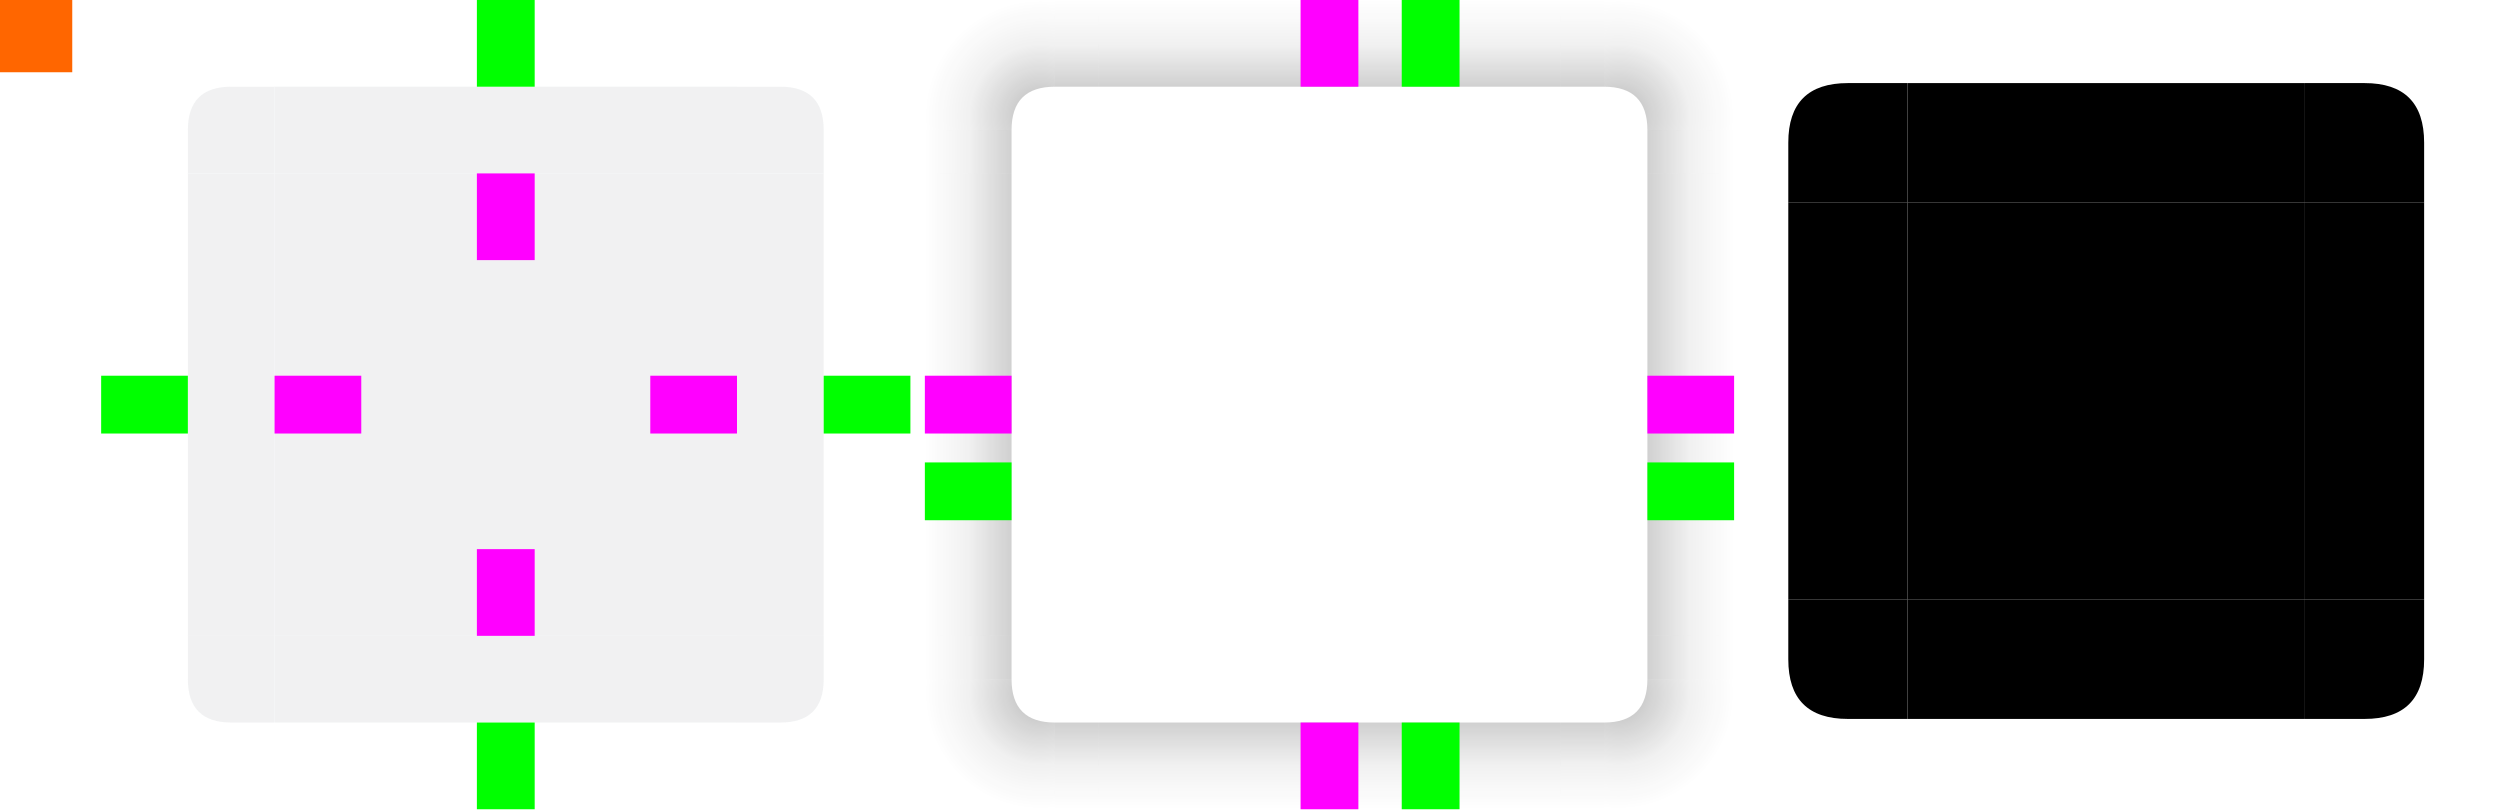
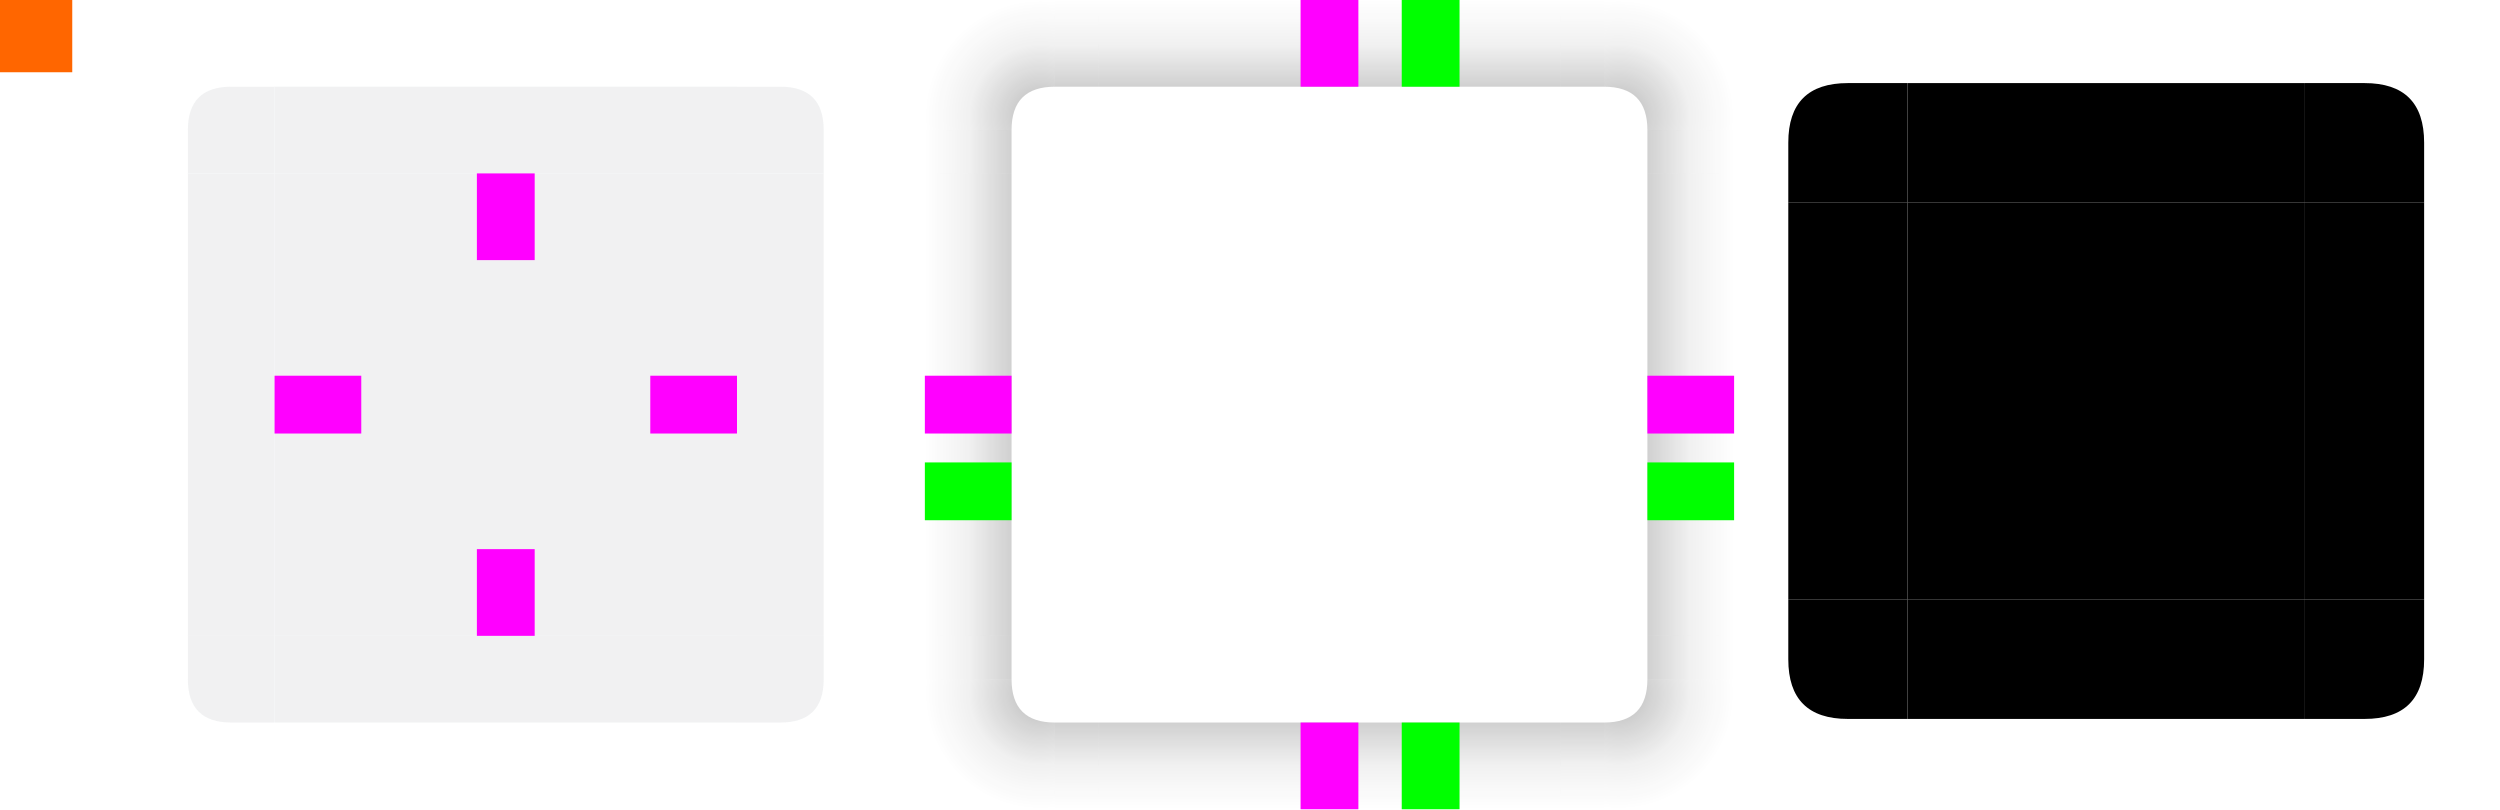
<svg xmlns="http://www.w3.org/2000/svg" xmlns:xlink="http://www.w3.org/1999/xlink" width="173" height="56" viewBox="0 0 173 56" id="svg2" version="1.1">
  <style type="text/css" id="current-color-scheme">
      .ColorScheme-Text {
        color:#31363b;
        stop-color:#31363b;
      }
      .ColorScheme-Background {
        color:#eff0f1;
        stop-color:#eff0f1;
      }
      .ColorScheme-Highlight {
        color:#3daee9;
        stop-color:#3daee9;
      }
      .ColorScheme-ViewText {
        color:#31363b;
        stop-color:#31363b;
      }
      .ColorScheme-ViewBackground {
        color:#fcfcfc;
        stop-color:#fcfcfc;
      }
      .ColorScheme-ViewHover {
        color:#93cee9;
        stop-color:#93cee9;
      }
      .ColorScheme-ViewFocus{
        color:#3daee9;
        stop-color:#3daee9;
      }
      .ColorScheme-ButtonText {
        color:#31363b;
        stop-color:#31363b;
      }
      .ColorScheme-ButtonBackground {
        color:#eff0f1;
        stop-color:#eff0f1;
      }
      .ColorScheme-ButtonHover {
        color:#93cee9;
        stop-color:#93cee9;
      }
      .ColorScheme-ButtonFocus{
        color:#3daee9;
        stop-color:#3daee9;
      }
      </style>
  <defs id="defs4">
    <style type="text/css" id="style22">
      .ColorScheme-Text {
        color:#31363b;
      }
      .ColorScheme-Background {
        color:#eff0f1;
      }
      .ColorScheme-Highlight {
        color:#3daee9;
      }
      .ColorScheme-ViewText {
        color:#31363b;
      }
      .ColorScheme-ViewBackground {
        color:#fcfcfc;
      }
      .ColorScheme-ViewHover {
        color:#93cee9;
      }
      .ColorScheme-ViewFocus{
        color:#3daee9;
      }
      .ColorScheme-ButtonText {
        color:#31363b;
      }
      .ColorScheme-ButtonBackground {
        color:#eff0f1;
      }
      .ColorScheme-ButtonHover {
        color:#93cee9;
      }
      .ColorScheme-ButtonFocus{
        color:#3daee9;
      }
      </style>
    <linearGradient xlink:href="#linearGradient1064" id="linearGradient4950" gradientUnits="userSpaceOnUse" x1="55" y1="932.362" x2="63" y2="932.362" />
    <linearGradient id="linearGradient1064">
      <stop style="stop-color:#000000;stop-opacity:0.3" offset="0" id="stop1060" />
      <stop id="stop1091" offset="0.625" style="stop-color:#000000;stop-opacity:0.06" />
      <stop style="stop-color:#000000;stop-opacity:0;" offset="1" id="stop1062" />
    </linearGradient>
    <linearGradient xlink:href="#linearGradient1088" id="linearGradient4948" gradientUnits="userSpaceOnUse" x1="-15" y1="932.362" x2="-7" y2="932.362" />
    <linearGradient id="linearGradient1088">
      <stop style="stop-color:#000000;stop-opacity:0.3" offset="0" id="stop1084" />
      <stop id="stop1107" offset="0.63" style="stop-color:#000000;stop-opacity:0.06" />
      <stop style="stop-color:#000000;stop-opacity:0;" offset="1" id="stop1086" />
    </linearGradient>
    <linearGradient xlink:href="#linearGradient1118" id="linearGradient4942" gradientUnits="userSpaceOnUse" x1="51" y1="48" x2="51" y2="56" gradientTransform="translate(58)" />
    <linearGradient id="linearGradient1118">
      <stop style="stop-color:#000000;stop-opacity:0.3" offset="0" id="stop1114" />
      <stop id="stop1097" offset="0.617" style="stop-color:#000000;stop-opacity:0.06" />
      <stop style="stop-color:#000000;stop-opacity:0;" offset="1" id="stop1116" />
    </linearGradient>
    <radialGradient xlink:href="#linearGradient1124" id="radialGradient4944" gradientUnits="userSpaceOnUse" gradientTransform="matrix(-8.2303024e-6,1.333333,-1.333321,-8.2302289e-6,1373.139,-24.32554)" cx="54.25" cy="945.112" fx="54.25" fy="945.112" r="6" />
    <linearGradient id="linearGradient1124">
      <stop style="stop-color:#000000;stop-opacity:0.3" offset="0" id="stop1120" />
      <stop id="stop1095" offset="0.628" style="stop-color:#000000;stop-opacity:0.06" />
      <stop style="stop-color:#000000;stop-opacity:0;" offset="1" id="stop1122" />
    </linearGradient>
    <linearGradient xlink:href="#linearGradient4270" id="linearGradient4946" gradientUnits="userSpaceOnUse" x1="55" y1="44" x2="63" y2="44" />
    <linearGradient id="linearGradient4270">
      <stop id="stop4272" offset="0" style="stop-color:#000000;stop-opacity:0.3" />
      <stop style="stop-color:#000000;stop-opacity:0.06" offset="0.626" id="stop1093" />
      <stop id="stop4274" offset="1" style="stop-color:#000000;stop-opacity:0;" />
    </linearGradient>
    <linearGradient xlink:href="#linearGradient1106" id="linearGradient4936" gradientUnits="userSpaceOnUse" x1="19" y1="48" x2="19" y2="56" gradientTransform="translate(58)" />
    <linearGradient id="linearGradient1106">
      <stop style="stop-color:#000000;stop-opacity:0.3" offset="0" id="stop1102" />
      <stop id="stop1101" offset="0.628" style="stop-color:#000000;stop-opacity:0.06" />
      <stop style="stop-color:#000000;stop-opacity:0;" offset="1" id="stop1104" />
    </linearGradient>
    <radialGradient xlink:href="#linearGradient1100" id="radialGradient4938" gradientUnits="userSpaceOnUse" gradientTransform="matrix(-1.333333,-1.2763442e-5,1.2763442e-5,-1.333333,83.17835,1315.149)" cx="7.643" cy="950.362" fx="7.643" fy="950.362" r="6" />
    <linearGradient id="linearGradient1100">
      <stop style="stop-color:#000000;stop-opacity:0.3" offset="0" id="stop1096" />
      <stop id="stop1103" offset="0.627" style="stop-color:#000000;stop-opacity:0.06" />
      <stop style="stop-color:#000000;stop-opacity:0;" offset="1" id="stop1098" />
    </linearGradient>
    <linearGradient xlink:href="#linearGradient1082" id="linearGradient4940" gradientUnits="userSpaceOnUse" x1="15" y1="44" x2="7" y2="44" />
    <linearGradient id="linearGradient1082">
      <stop style="stop-color:#000000;stop-opacity:0.3" offset="0" id="stop1078" />
      <stop id="stop1109" offset="0.626" style="stop-color:#000000;stop-opacity:0.06" />
      <stop style="stop-color:#000000;stop-opacity:0;" offset="1" id="stop1080" />
    </linearGradient>
    <linearGradient xlink:href="#linearGradient1112" id="linearGradient4934" gradientUnits="userSpaceOnUse" x1="952.362" y1="-35" x2="960.362" y2="-35" />
    <linearGradient id="linearGradient1112">
      <stop style="stop-color:#000000;stop-opacity:0.3" offset="0" id="stop1108" />
      <stop id="stop1099" offset="0.627" style="stop-color:#000000;stop-opacity:0.06" />
      <stop style="stop-color:#000000;stop-opacity:0;" offset="1" id="stop1110" />
    </linearGradient>
    <linearGradient xlink:href="#linearGradient1058" id="linearGradient4928" gradientUnits="userSpaceOnUse" x1="55" y1="12" x2="63" y2="12" />
    <linearGradient id="linearGradient1058">
      <stop style="stop-color:#000000;stop-opacity:0.3" offset="0" id="stop1054" />
      <stop id="stop1089" offset="0.621" style="stop-color:#000000;stop-opacity:0.06" />
      <stop style="stop-color:#000000;stop-opacity:0;" offset="1" id="stop1056" />
    </linearGradient>
    <radialGradient xlink:href="#linearGradient1052" id="radialGradient4930" gradientUnits="userSpaceOnUse" gradientTransform="matrix(1.333334,7.9263054e-6,-7.7052181e-6,1.333336,41.14987,-1207.686)" cx="53.893" cy="911.762" fx="53.893" fy="911.762" r="6" />
    <linearGradient id="linearGradient1052">
      <stop style="stop-color:#000000;stop-opacity:0.3" offset="0" id="stop1048" />
      <stop id="stop1087" offset="0.626" style="stop-color:#000000;stop-opacity:0.06" />
      <stop style="stop-color:#000000;stop-opacity:0;" offset="1" id="stop1050" />
    </linearGradient>
    <linearGradient xlink:href="#linearGradient1046" id="linearGradient3056" gradientUnits="userSpaceOnUse" gradientTransform="translate(58)" x1="51" y1="8" x2="51" y2="-2.0185304e-05" />
    <linearGradient id="linearGradient1046">
      <stop style="stop-color:#000000;stop-opacity:0.3" offset="0" id="stop1042" />
      <stop id="stop1085" offset="0.621" style="stop-color:#000000;stop-opacity:0.06" />
      <stop style="stop-color:#000000;stop-opacity:0;" offset="1" id="stop1044" />
    </linearGradient>
    <linearGradient xlink:href="#linearGradient1082" id="linearGradient4922" gradientUnits="userSpaceOnUse" x1="15" y1="12" x2="7" y2="12" />
    <radialGradient xlink:href="#linearGradient1076" id="radialGradient4924" gradientUnits="userSpaceOnUse" gradientTransform="matrix(8.5676352e-6,-1.333333,1.333339,8.5676761e-6,-1145.631,37.59215)" cx="22.2" cy="913.969" fx="22.2" fy="913.969" r="6" />
    <linearGradient id="linearGradient1076">
      <stop style="stop-color:#000000;stop-opacity:0.3" offset="0" id="stop1072" />
      <stop id="stop1111" offset="0.625" style="stop-color:#000000;stop-opacity:0.06" />
      <stop style="stop-color:#000000;stop-opacity:0;" offset="1" id="stop1074" />
    </linearGradient>
    <linearGradient xlink:href="#linearGradient1070" id="linearGradient4926" gradientUnits="userSpaceOnUse" x1="19" y1="8" x2="19" y2="-2.0185304e-05" gradientTransform="translate(58)" />
    <linearGradient id="linearGradient1070">
      <stop style="stop-color:#000000;stop-opacity:0.3" offset="0" id="stop1066" />
      <stop id="stop1113" offset="0.618" style="stop-color:#000000;stop-opacity:0.06" />
      <stop style="stop-color:#000000;stop-opacity:0;" offset="1" id="stop1068" />
    </linearGradient>
    <linearGradient xlink:href="#linearGradient1040" id="linearGradient3054" gradientUnits="userSpaceOnUse" x1="-912.362" y1="-35" x2="-904.362" y2="-35" />
    <linearGradient id="linearGradient1040">
      <stop style="stop-color:#000000;stop-opacity:0.3" offset="0" id="stop1036" />
      <stop id="stop1083" offset="0.619" style="stop-color:#000000;stop-opacity:0.06" />
      <stop style="stop-color:#000000;stop-opacity:0;" offset="1" id="stop1038" />
    </linearGradient>
  </defs>
  <g id="layer1" transform="translate(0,-904.3622)">
    <rect style="opacity:1;fill:#ff6600;fill-opacity:1;stroke:none" id="hint-tile-center" width="5" height="5" x="0" y="904.362" />
    <g id="top">
      <rect y="-51" x="-916.362" height="32" width="6" id="rect4152" style="opacity:0.9;fill:currentColor;fill-opacity:1;stroke:none" transform="matrix(0,-1,-1,0,0,0)" class="ColorScheme-Background" />
    </g>
    <g id="bottom">
      <rect transform="matrix(0,1,-1,0,0,0)" style="opacity:0.9;fill:currentColor;fill-opacity:1;stroke:none" id="rect4148" width="6" height="32" x="948.362" y="-51" class="ColorScheme-Background" />
    </g>
    <g id="left">
      <rect transform="scale(-1,1)" style="opacity:0.9;fill:currentColor;fill-opacity:1;stroke:none" id="rect4144" width="6" height="32" x="-19" y="916.362" class="ColorScheme-Background" />
    </g>
    <g id="right">
      <rect y="916.362" x="51" height="32" width="6" id="rect4140" style="opacity:0.9;fill:currentColor;fill-opacity:1;stroke:none" class="ColorScheme-Background" />
    </g>
    <g id="center">
      <rect y="916.362" x="19" height="32" width="32" id="rect4401" style="opacity:1;fill:none;fill-opacity:1;stroke:none" />
      <rect style="opacity:0.9;fill:currentColor;fill-opacity:1;stroke:none" id="rect4138" width="32" height="32" x="19" y="916.362" class="ColorScheme-Background" />
    </g>
    <rect style="fill:#ff00ff;fill-opacity:1;stroke:none" id="hint-top-margin" width="4" height="6" x="33" y="916.362" />
    <rect y="942.362" x="33" height="6" width="4" id="hint-bottom-margin" style="fill:#ff00ff;fill-opacity:1;stroke:none" />
    <rect y="-51" x="930.362" height="6" width="4" id="hint-right-margin" style="fill:#ff00ff;fill-opacity:1;stroke:none" transform="matrix(0,1,-1,0,0,0)" />
    <rect style="fill:#ff00ff;fill-opacity:1;stroke:none" id="hint-left-margin" width="4" height="6" x="930.362" y="-25" transform="matrix(0,1,-1,0,0,0)" />
-     <rect style="fill:#00ff00;fill-opacity:1;stroke:none" id="hint-inset-top-margin" width="4" height="6" x="33" y="904.362" />
-     <rect y="954.362" x="33" height="6" width="4" id="hint-inset-bottom-margin" style="fill:#00ff00;fill-opacity:1;stroke:none" />
-     <rect y="-63" x="930.362" height="6" width="4" id="hint-inset-right-margin" style="fill:#00ff00;fill-opacity:1;stroke:none" transform="matrix(0,1,-1,0,0,0)" />
-     <rect style="fill:#00ff00;fill-opacity:1;stroke:none" id="hint-inset-left-margin" width="4" height="6" x="930.362" y="-13" transform="matrix(0,1,-1,0,0,0)" />
+     <rect style="fill:#00ff00;fill-opacity:1;stroke:none" id="hint-inset-top-margin" width="4" height="0" x="33" y="904.362" />
+     <rect y="954.362" x="33" height="0" width="4" id="hint-inset-bottom-margin" style="fill:#00ff00;fill-opacity:1;stroke:none" />
+     <rect y="-63" x="930.362" height="0" width="4" id="hint-inset-right-margin" style="fill:#00ff00;fill-opacity:1;stroke:none" transform="matrix(0,1,-1,0,0,0)" />
+     <rect style="fill:#00ff00;fill-opacity:1;stroke:none" id="hint-inset-left-margin" width="4" height="0" x="930.362" y="-13" transform="matrix(0,1,-1,0,0,0)" />
    <g id="shadow-top" transform="translate(56.99998,1.7232666e-5)" style="display:inline">
      <rect transform="matrix(0,-1,-1,0,0,0)" style="opacity:1;fill:none;fill-opacity:1;stroke:none" id="rect4820" width="6" height="32" x="-916.362" y="-51" />
      <rect transform="matrix(0,-1,-1,0,0,0)" style="opacity:0.9;fill:url(#linearGradient3054);fill-opacity:1;stroke:none" id="rect4822" width="6" height="32" x="-910.362" y="-51" />
      <rect y="-51" x="-911.362" height="32" width="1" id="rect4824" style="opacity:1;fill:none;fill-opacity:1;stroke:none" transform="matrix(0,-1,-1,0,0,0)" />
    </g>
    <g id="shadow-topleft" transform="translate(56.99998,1.7232666e-5)">
      <path id="path4828" transform="translate(0,904.3622)" d="m 7,9 v 1 2 h 6 V 8 9 Z" style="opacity:0.9;fill:url(#linearGradient4922);fill-opacity:1;fill-rule:evenodd;stroke:none;stroke-width:1px;stroke-linecap:butt;stroke-linejoin:miter;stroke-opacity:1" />
      <path style="opacity:0.9;fill:url(#radialGradient4924);fill-opacity:1;fill-rule:evenodd;stroke:none;stroke-width:1px;stroke-linecap:butt;stroke-linejoin:miter;stroke-opacity:1" d="m 65,0 v 9 h 6 C 71,7 72,6 74,6 V 0 Z" transform="translate(-58,904.3622)" id="path4830" />
      <path style="opacity:0.9;fill:url(#linearGradient4926);fill-opacity:1;fill-rule:evenodd;stroke:none;stroke-width:1px;stroke-linecap:butt;stroke-linejoin:miter;stroke-opacity:1" d="m 74,0 v 6 h -1 4 V 0 h -4 z" transform="translate(-58,904.3622)" id="path4832" />
      <rect ry="1" y="910.362" x="-19" height="6" width="6" id="rect4834" style="fill:none;fill-opacity:1" transform="scale(-1,1)" />
      <rect ry="0" y="910.362" x="-19" height="6" width="2" id="rect4836" style="fill:none;fill-opacity:1" transform="scale(-1,1)" />
      <rect y="914.362" x="-18" height="2" width="5" id="rect4838" style="fill:none;fill-opacity:1" transform="scale(-1,1)" />
    </g>
    <g id="shadow-topright" transform="translate(56.99998,1.7232666e-5)">
      <path id="path4842" transform="translate(0,904.3622)" d="m 57,9 v -1 4 h 6 V 8 9 Z" style="opacity:0.9;fill:url(#linearGradient4928);fill-opacity:1;fill-rule:evenodd;stroke:none;stroke-width:1px;stroke-linecap:butt;stroke-linejoin:miter;stroke-opacity:1" />
      <path style="opacity:0.9;fill:url(#radialGradient4930);fill-opacity:1;fill-rule:evenodd;stroke:none;stroke-width:1px;stroke-linecap:butt;stroke-linejoin:miter;stroke-opacity:1" d="m 112,0 v 6 c 2,0 3,1 3,3 h 6 V 0 Z" id="path4844" transform="translate(-58,904.3622)" />
      <path style="opacity:0.9;fill:url(#linearGradient3056);fill-opacity:1;fill-rule:evenodd;stroke:none;stroke-width:1px;stroke-linecap:butt;stroke-linejoin:miter;stroke-opacity:1" d="m 109,0 v 6 h 4 -1 V 0 h 1 z" transform="translate(-58,904.3622)" id="path4846" />
      <rect style="fill:none;fill-opacity:1" id="rect4848" width="6" height="6" x="51" y="910.362" ry="1" />
      <rect style="fill:none;fill-opacity:1" id="rect4850" width="2" height="6" x="51" y="910.362" ry="0" />
      <rect style="fill:none;fill-opacity:1" id="rect4852" width="5" height="2" x="52" y="914.362" />
    </g>
    <g id="shadow-bottom" transform="translate(56.99998,1.7232666e-5)">
      <rect y="-51" x="948.362" height="32" width="6" id="rect4856" style="opacity:1;fill:none;fill-opacity:1;stroke:none" transform="rotate(90)" />
      <rect y="-51" x="954.362" height="32" width="6" id="rect4858" style="opacity:0.9;fill:url(#linearGradient4934);fill-opacity:1;stroke:none" transform="rotate(90)" />
      <rect transform="rotate(90)" style="opacity:1;fill:none;fill-opacity:1;stroke:none" id="rect4860" width="1" height="32" x="953.362" y="-51" />
    </g>
    <g id="shadow-bottomleft" transform="translate(56.99998,1.7232666e-5)">
      <path style="opacity:0.9;fill:url(#linearGradient4936);fill-opacity:1;fill-rule:evenodd;stroke:none;stroke-width:1px;stroke-linecap:butt;stroke-linejoin:miter;stroke-opacity:1" d="m 74,50 v 6 h -1 4 v -6 h -4 z" transform="translate(-58,904.3622)" id="path4864" />
      <path style="opacity:0.9;fill:url(#radialGradient4938);fill-opacity:1;fill-rule:evenodd;stroke:none;stroke-width:1px;stroke-linecap:butt;stroke-linejoin:miter;stroke-opacity:1" d="m 65,47 v 9 h 9 v -6 c -2,0 -3,-1 -3,-3 z" transform="translate(-58,904.3622)" id="path4866" />
      <path id="path4868" transform="translate(0,904.3622)" d="m 7,44 v 4 -1 h 6 v 1 -4 z" style="opacity:0.9;fill:url(#linearGradient4940);fill-opacity:1;fill-rule:evenodd;stroke:none;stroke-width:1px;stroke-linecap:butt;stroke-linejoin:miter;stroke-opacity:1" />
      <rect style="fill:none;fill-opacity:1" id="rect4870" width="6" height="6" x="-19" y="-954.362" ry="1" transform="scale(-1)" />
      <rect transform="scale(-1)" style="fill:none;fill-opacity:1" id="rect4872" width="2" height="6" x="-19" y="-954.362" ry="0" />
      <rect transform="scale(-1)" style="fill:none;fill-opacity:1" id="rect4874" width="5" height="2" x="-18" y="-950.362" />
    </g>
    <g id="shadow-bottomright" transform="translate(56.99998,1.7232666e-5)">
      <path style="opacity:0.9;fill:url(#linearGradient4942);fill-opacity:1;fill-rule:evenodd;stroke:none;stroke-width:1px;stroke-linecap:butt;stroke-linejoin:miter;stroke-opacity:1" d="m 109,50 v 6 h 4 -1 v -6 h 1 z" transform="translate(-58,904.3622)" id="path4878" />
      <path style="opacity:0.9;fill:url(#radialGradient4944);fill-opacity:1;fill-rule:evenodd;stroke:none;stroke-width:1px;stroke-linecap:butt;stroke-linejoin:miter;stroke-opacity:1" d="m 115,47 c 0,2 -1,3 -3,3 v 6 h 9 v -9 z" transform="translate(-58,904.3622)" id="path4880" />
      <path id="path4882" transform="translate(0,904.3622)" d="m 57,44 v 4 -1 h 6 v 1 -4 z" style="opacity:0.9;fill:url(#linearGradient4946);fill-opacity:1;fill-rule:evenodd;stroke:none;stroke-width:1px;stroke-linecap:butt;stroke-linejoin:miter;stroke-opacity:1" />
      <rect ry="1" y="-954.362" x="51" height="6" width="6" id="rect4884" style="fill:none;fill-opacity:1" transform="scale(1,-1)" />
      <rect ry="0" y="-954.362" x="51" height="6" width="2" id="rect4886" style="fill:none;fill-opacity:1" transform="scale(1,-1)" />
      <rect y="-950.362" x="52" height="2" width="5" id="rect4888" style="fill:none;fill-opacity:1" transform="scale(1,-1)" />
    </g>
    <g id="shadow-left" transform="translate(56.99998,1.7232666e-5)">
      <rect y="916.362" x="-19" height="32" width="6" id="rect4892" style="opacity:1;fill:none;fill-opacity:1;stroke:none" transform="scale(-1,1)" />
      <rect y="916.362" x="-13" height="32" width="6" id="rect4894" style="opacity:0.9;fill:url(#linearGradient4948);fill-opacity:1;stroke:none" transform="scale(-1,1)" />
      <rect transform="scale(-1,1)" style="opacity:1;fill:none;fill-opacity:1;stroke:none" id="rect4896" width="1" height="32" x="-14" y="916.362" />
    </g>
    <g id="shadow-right" transform="translate(56.99998,1.7232666e-5)">
      <rect style="opacity:1;fill:none;fill-opacity:1;stroke:none" id="rect4900" width="6" height="32" x="51" y="916.362" />
      <rect style="opacity:0.9;fill:url(#linearGradient4950);fill-opacity:1;stroke:none" id="rect4902" width="6" height="32" x="57" y="916.362" />
      <rect y="916.362" x="56" height="32" width="1" id="rect4904" style="opacity:1;fill:none;fill-opacity:1;stroke:none" />
    </g>
    <g id="shadow-center" transform="translate(56.99998,1.7232666e-5)">
      <rect style="opacity:1;fill:none;fill-opacity:1;stroke:none" id="rect4908" width="32" height="32" x="19" y="916.362" />
      <rect y="916.362" x="19" height="32" width="32" id="rect4910" style="opacity:1;fill:none;fill-opacity:1;stroke:none" />
    </g>
    <rect y="904.362" x="90" height="6" width="4" id="shadow-hint-top-margin" style="fill:#ff00ff;fill-opacity:1;stroke:none;stroke-width:1" />
    <rect style="fill:#ff00ff;fill-opacity:1;stroke:none;stroke-width:1" id="shadow-hint-bottom-margin" width="4" height="6" x="90" y="954.362" />
    <rect transform="rotate(90)" style="fill:#ff00ff;fill-opacity:1;stroke:none;stroke-width:1" id="shadow-hint-right-margin" width="4" height="6" x="930.362" y="-120" />
    <rect transform="rotate(90)" y="-70" x="930.362" height="6" width="4" id="shadow-hint-left-margin" style="fill:#ff00ff;fill-opacity:1;stroke:none;stroke-width:1" />
    <rect y="904.362" x="97" height="6" width="4" id="shadow-hint-inset-top-margin" style="fill:#00ff00;fill-opacity:1;stroke:none" />
    <rect style="fill:#00ff00;fill-opacity:1;stroke:none" id="shadow-hint-inset-bottom-margin" width="4" height="6" x="97" y="954.362" />
    <rect transform="matrix(0,1,-1,0,0,0)" style="fill:#00ff00;fill-opacity:1;stroke:none" id="shadow-hint-inset-right-margin" width="4" height="6" x="936.362" y="-120" />
    <rect transform="matrix(0,1,-1,0,0,0)" y="-70" x="936.362" height="6" width="4" id="shadow-hint-inset-left-margin" style="fill:#00ff00;fill-opacity:1;stroke:none" />
    <rect y="910.112" x="132" height="8.25" width="27.5" style="opacity:1;fill:#000000;fill-opacity:1;stroke:none;stroke-width:1.079;stroke-linecap:round;stroke-linejoin:round;stroke-miterlimit:4;stroke-dasharray:none;stroke-dashoffset:0;stroke-opacity:1;paint-order:normal" id="mask-top" />
    <rect y="918.362" x="132" height="27.5" width="27.5" style="opacity:1;fill:#000000;fill-opacity:1;stroke:none;stroke-width:1.969;stroke-linecap:round;stroke-linejoin:round;stroke-miterlimit:4;stroke-dasharray:none;stroke-dashoffset:0;stroke-opacity:1;paint-order:normal" id="mask-center" />
    <rect transform="scale(1,-1)" y="-954.112" x="132" height="8.25" width="27.5" style="opacity:1;fill:#000000;fill-opacity:1;stroke:none;stroke-width:1.079;stroke-linecap:round;stroke-linejoin:round;stroke-miterlimit:4;stroke-dasharray:none;stroke-dashoffset:0;stroke-opacity:1;paint-order:normal" id="mask-bottom" />
    <rect transform="rotate(90)" y="-132" x="918.362" height="8.25" width="27.5" style="opacity:1;fill:#000000;fill-opacity:1;stroke:none;stroke-width:1.079;stroke-linecap:round;stroke-linejoin:round;stroke-miterlimit:4;stroke-dasharray:none;stroke-dashoffset:0;stroke-opacity:1;paint-order:normal" id="mask-left" />
    <rect transform="rotate(90)" y="-167.75" x="918.362" height="8.25" width="27.5" style="opacity:1;fill:#000000;fill-opacity:1;stroke:none;stroke-width:1.079;stroke-linecap:round;stroke-linejoin:round;stroke-miterlimit:4;stroke-dasharray:none;stroke-dashoffset:0;stroke-opacity:1;paint-order:normal" id="mask-right" />
    <path class="ColorScheme-Background" style="color:#eff0f1;opacity:1;fill:#000000;fill-opacity:1;stroke:none;stroke-width:1.375" d="m 159.5,954.112 v -1.375 -5.5 -1.375 h 1.375 1.375 4.125 1.375 v 1.375 2.75 c 0,2.75 -1.375,4.125 -4.125,4.125 h -1.375 -1.375 z" id="mask-bottomright" />
    <path class="ColorScheme-Background" style="color:#eff0f1;opacity:1;fill:#000000;fill-opacity:1;stroke:none;stroke-width:1.375" d="m 132,954.112 v -1.375 -5.5 -1.375 h -1.375 -1.375 -4.125 -1.375 v 1.375 2.75 c 0,2.75 1.375,4.125 4.125,4.125 h 1.375 1.375 z" id="mask-bottomleft" />
    <path class="ColorScheme-Background" style="color:#eff0f1;opacity:1;fill:#000000;fill-opacity:1;stroke:none;stroke-width:1.375" d="m 132,910.112 v 1.375 5.5 1.375 h -1.375 -1.375 -4.125 -1.375 v -1.375 -2.75 c 0,-2.75 1.375,-4.125 4.125,-4.125 h 1.375 1.375 z" id="mask-topleft" />
    <path class="ColorScheme-Background" style="color:#eff0f1;opacity:1;fill:#000000;fill-opacity:1;stroke:none;stroke-width:1.375" d="m 159.5,910.112 v 1.375 5.5 1.375 h 1.375 1.375 4.125 1.375 v -1.375 -2.75 c 0,-2.75 -1.375,-4.125 -4.125,-4.125 h -1.375 -1.375 z" id="mask-topright" />
    <g transform="translate(0,-2.0185303e-5)" id="topleft">
      <path style="opacity:0.9;fill:currentColor;fill-opacity:1;stroke:none" d="m 16,6 c -2,0 -3,1 -3,3 v 2 1 h 4 1 1 V 11 7 6 h -1 1 z" transform="translate(0,904.3622)" id="rect4159" class="ColorScheme-Background" />
    </g>
    <g transform="translate(0,-2.0185303e-5)" id="topright">
      <path style="opacity:0.9;fill:currentColor;fill-opacity:1;stroke:none" d="m 51,6 v 1 4 1 h 1 1 3 1 V 11 9 C 57,7 56,6 54,6 h -1 -1 z" transform="translate(0,904.3622)" id="rect4177" class="ColorScheme-Background" />
    </g>
    <g transform="translate(0,-2.0185303e-5)" id="bottomleft">
      <path style="opacity:0.9;fill:currentColor;fill-opacity:1;stroke:none" d="m 19,954.362 v -1 -4 -1 h -1 -1 -3 -1 v 1 2 c 0,2 1,3 3,3 h 1 1 z" id="path5048" class="ColorScheme-Background" />
    </g>
    <g transform="translate(0,-2.0185303e-5)" id="bottomright">
      <path id="rect4177-6" d="m 51,954.362 v -1 -4 -1 h 1 1 3 1 v 1 2 c 0,2 -1,3 -3,3 h -1 -1 z" style="opacity:0.9;fill:currentColor;fill-opacity:1;stroke:none" class="ColorScheme-Background" />
    </g>
  </g>
</svg>
